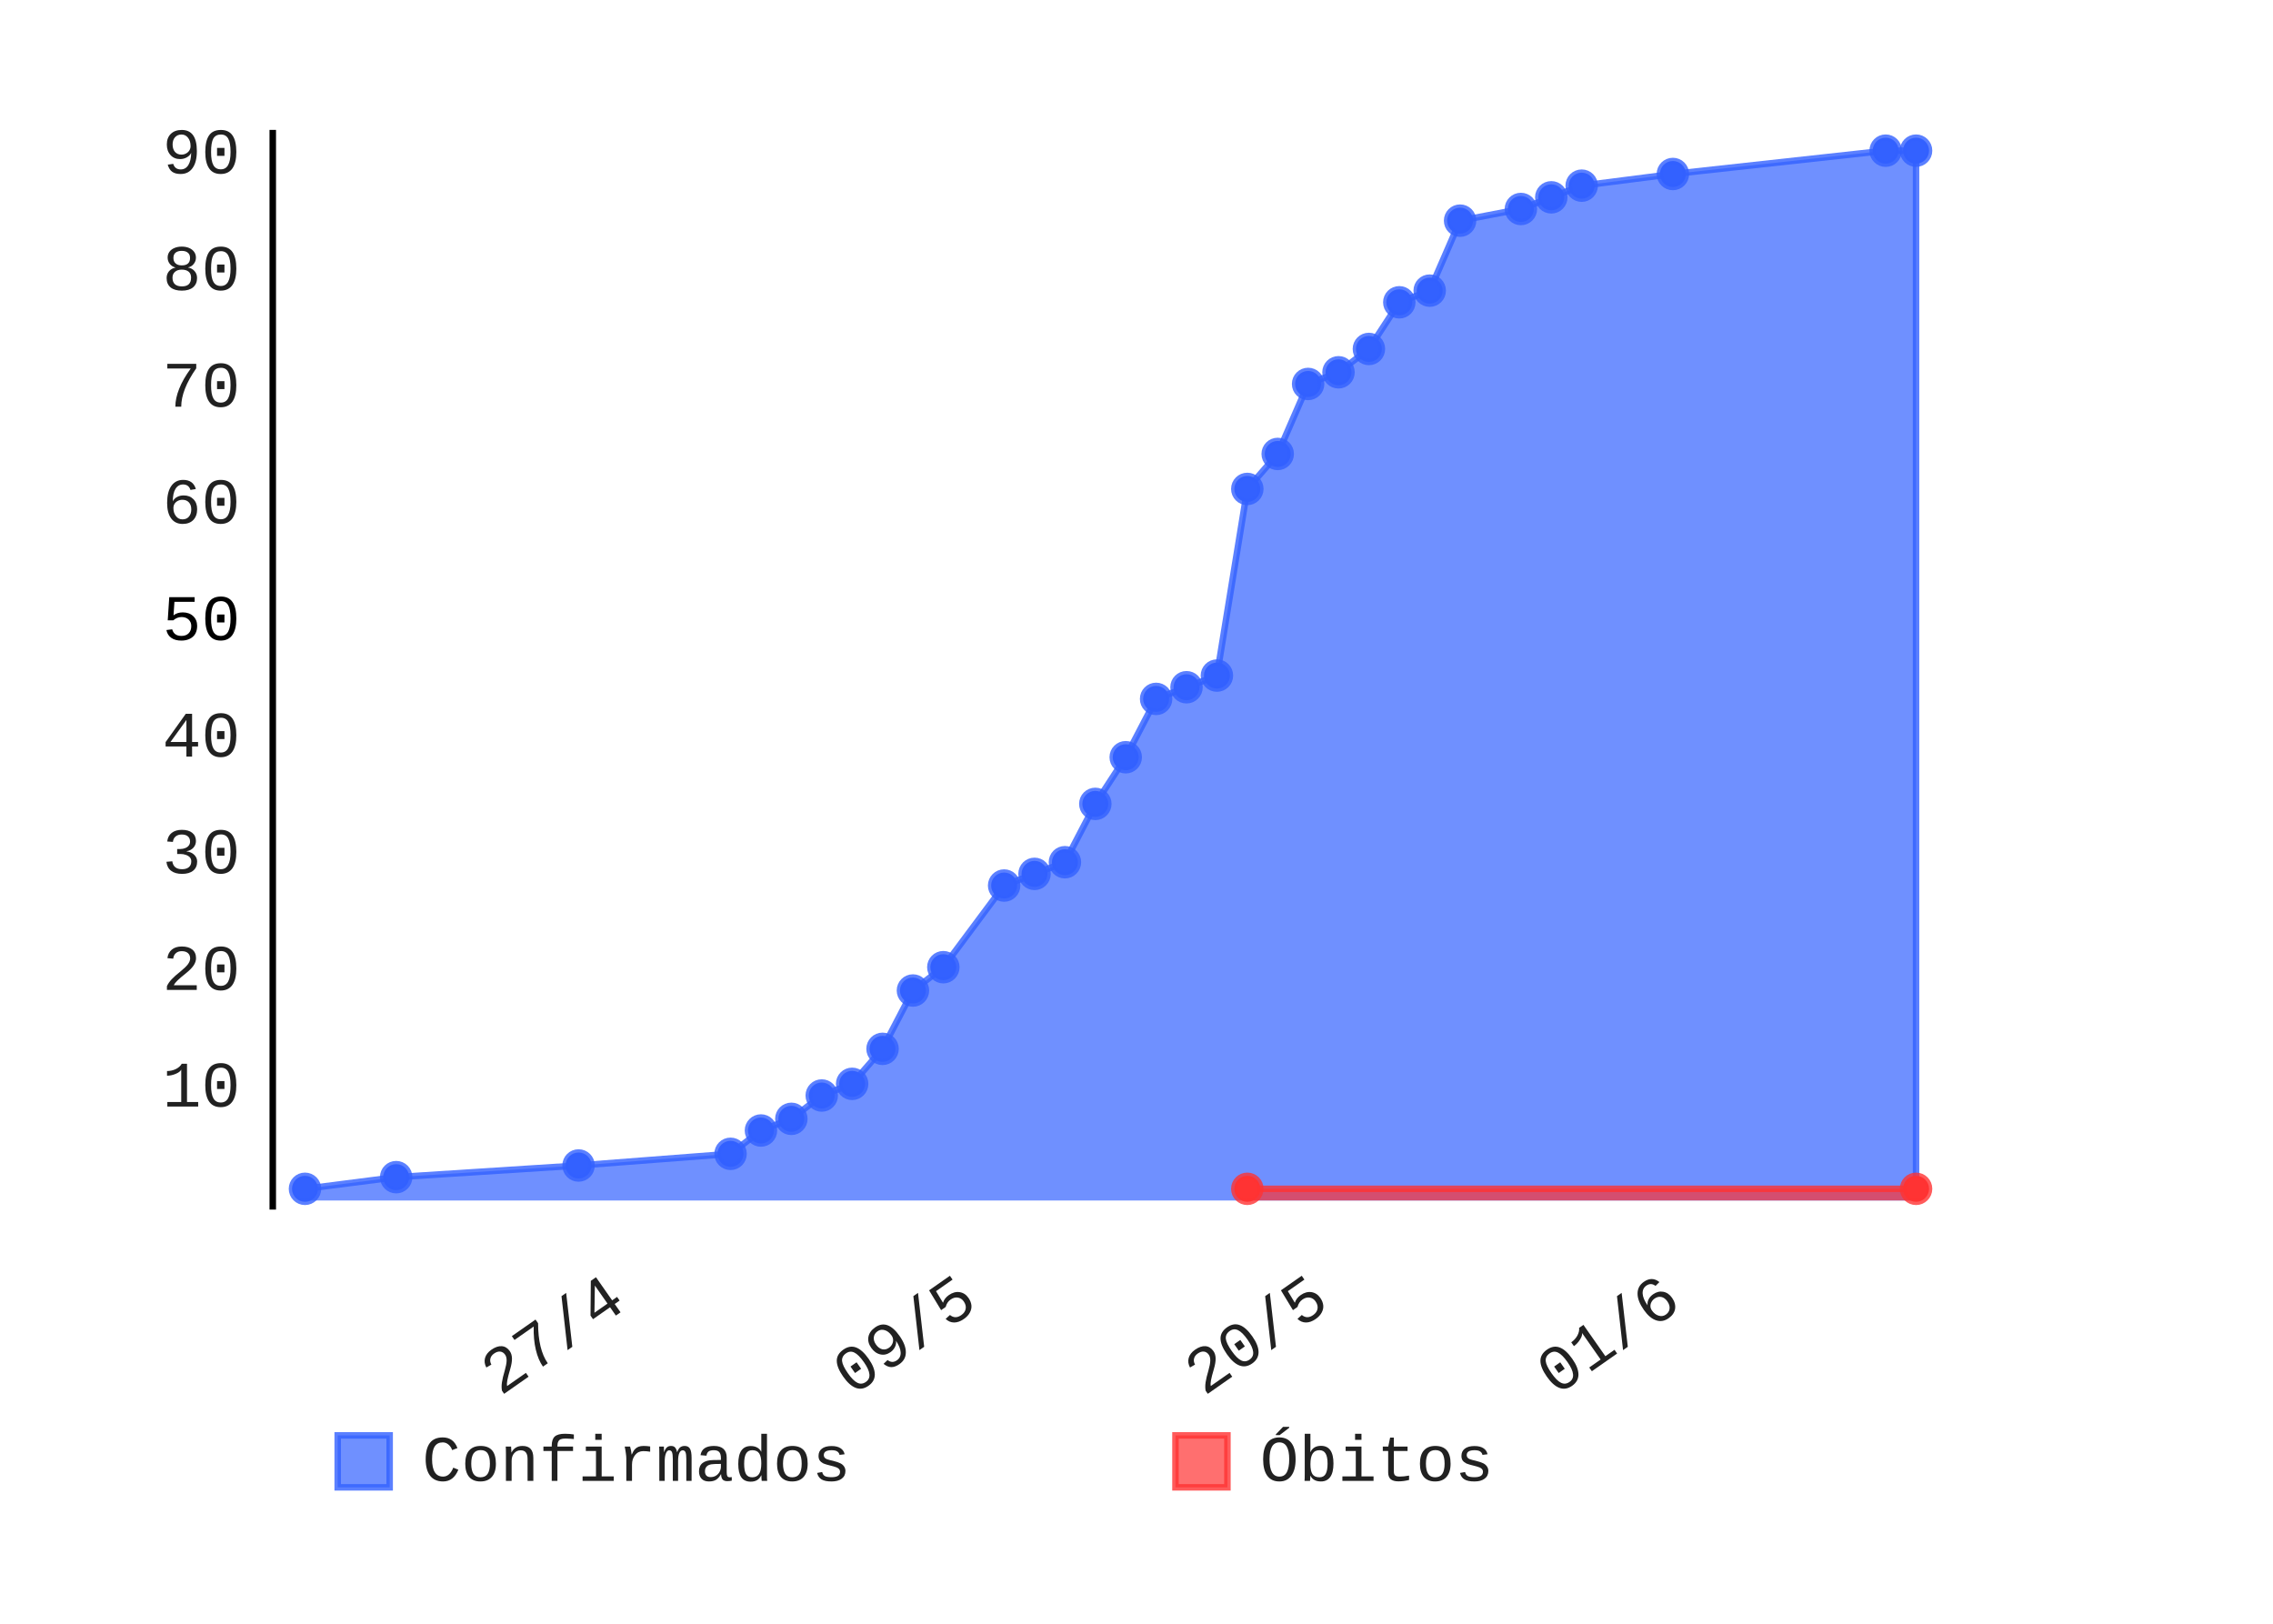
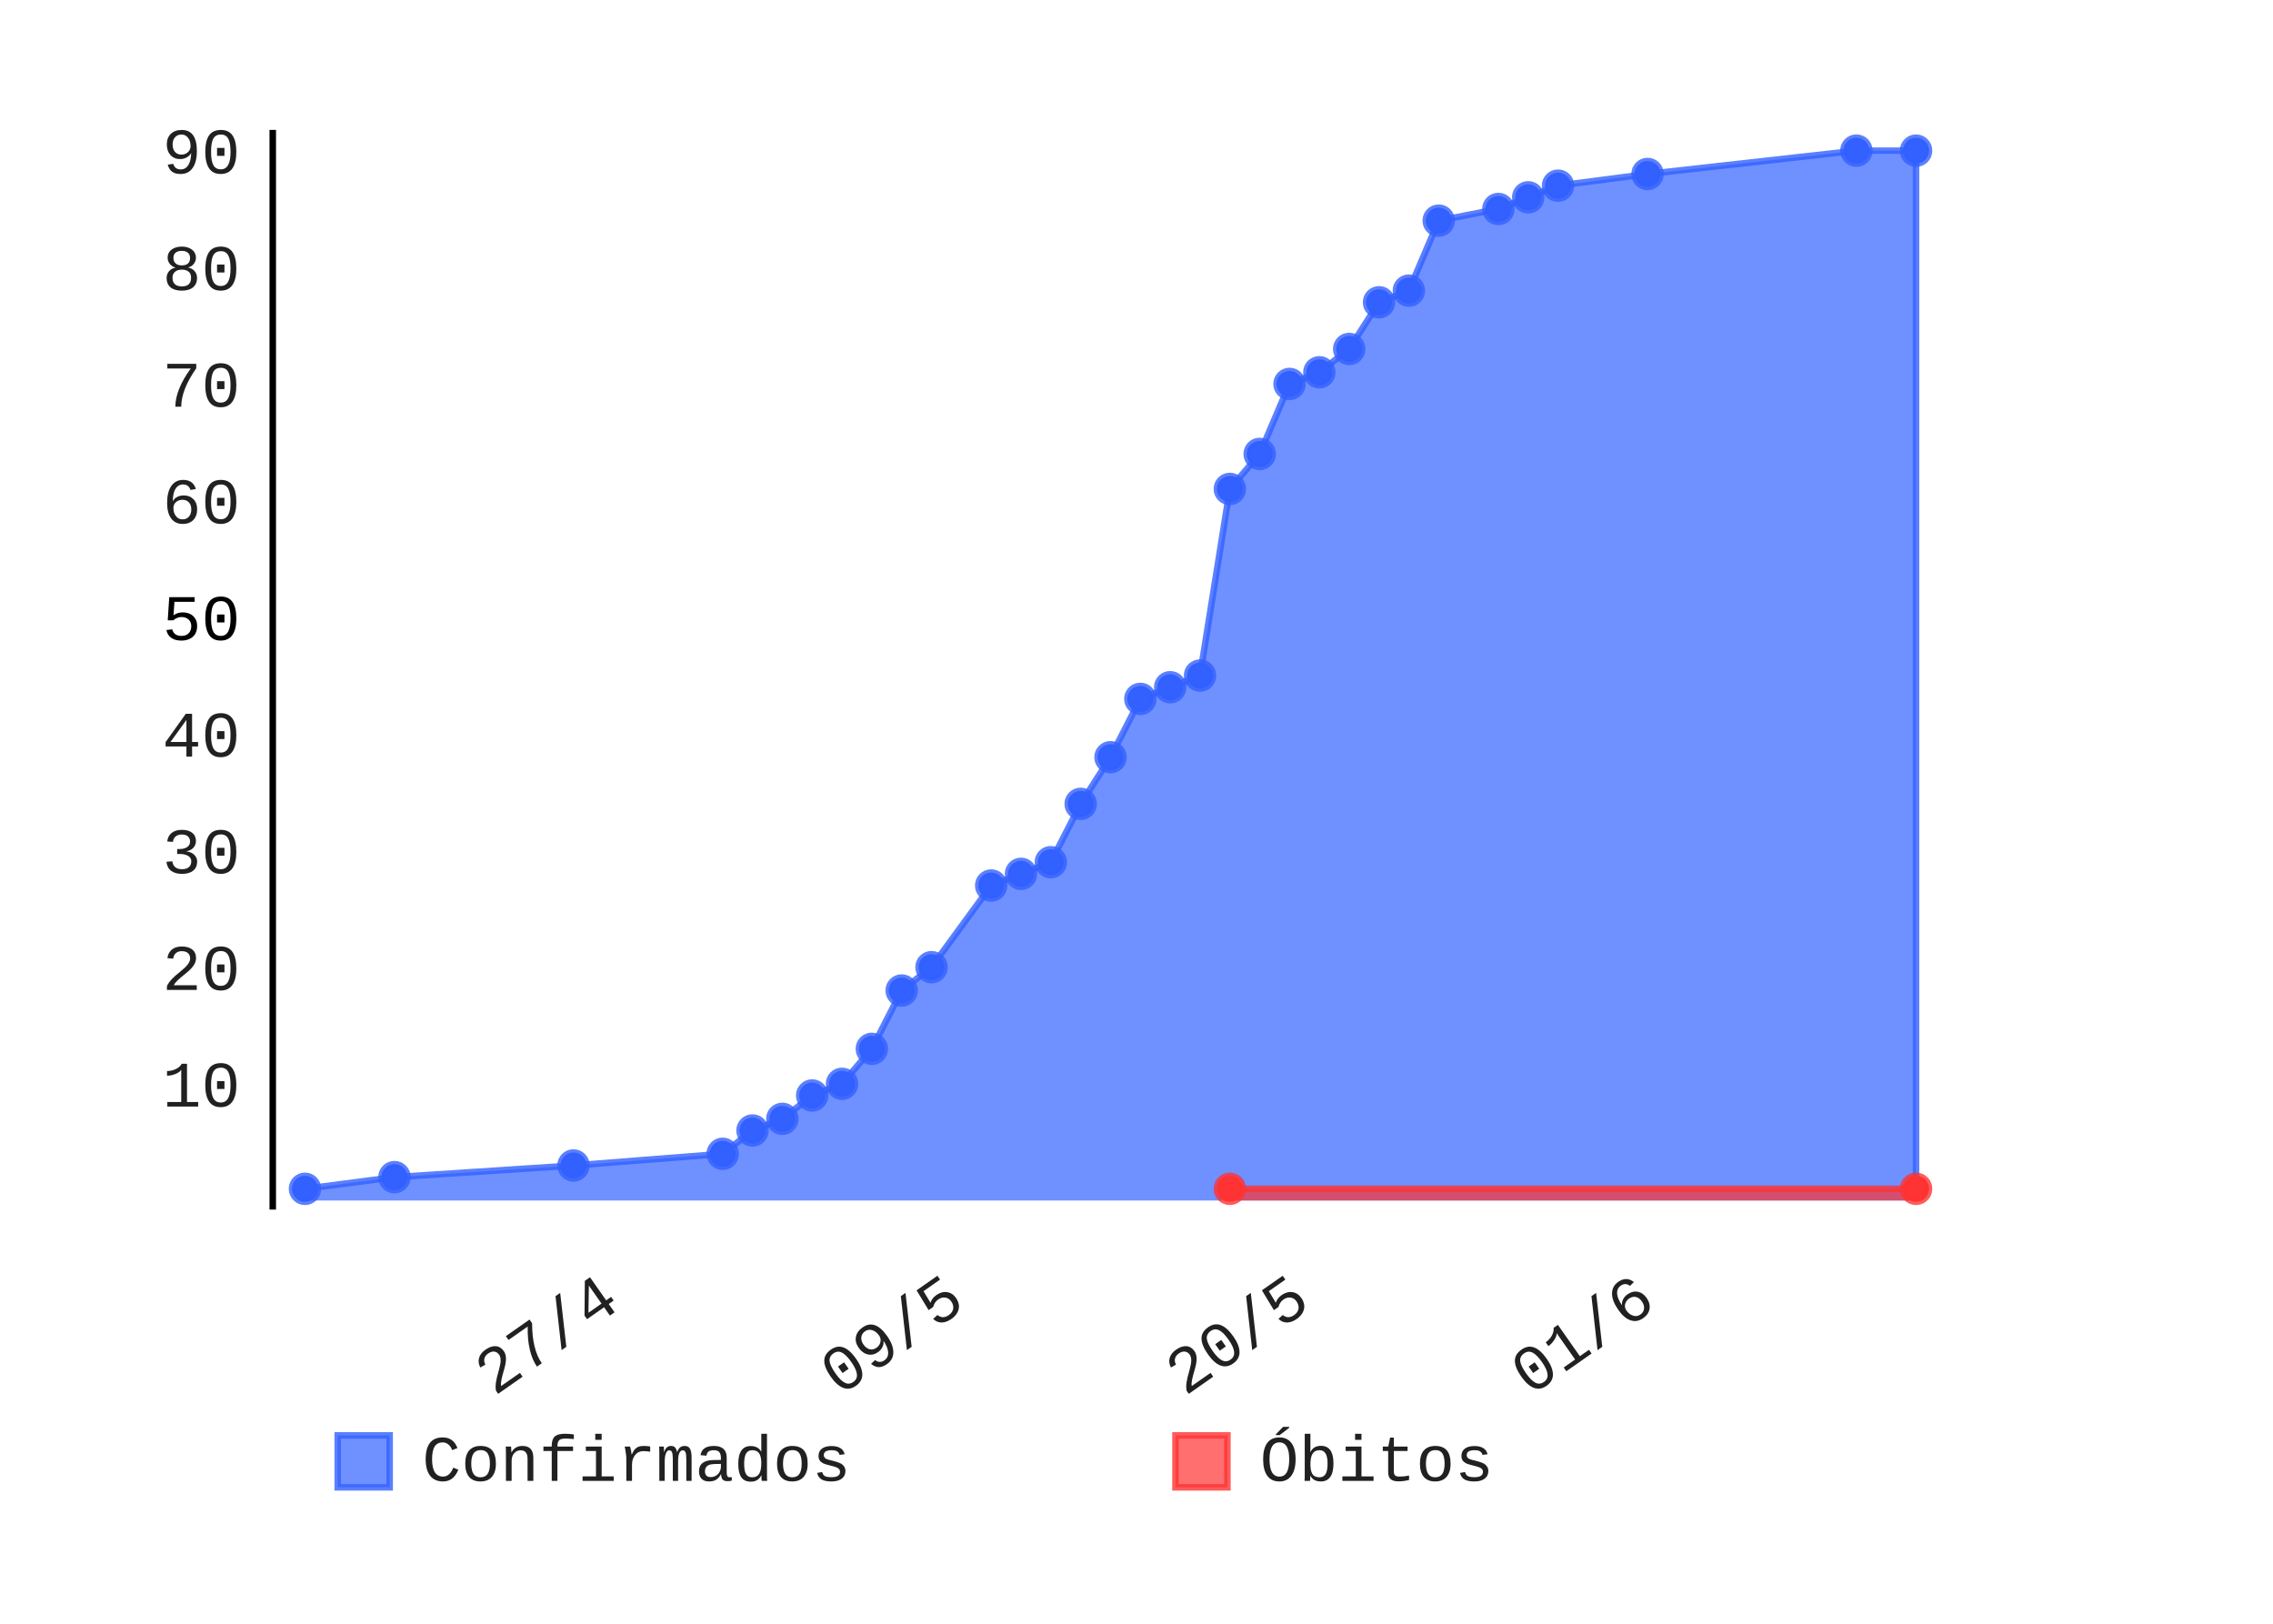
- <svg xmlns="http://www.w3.org/2000/svg" class="pygal-chart" height="250" id="chart-799483fc-4ff7-45b0-b528-9ed7d2f9c2ad" viewBox="0 0 350 250" width="350">
+ <svg xmlns="http://www.w3.org/2000/svg" class="pygal-chart" height="250" id="chart-0046f5f0-cd15-40cf-81d0-5a9951d966db" viewBox="0 0 350 250" width="350">
  <defs>
-     <style type="text/css">#chart-799483fc-4ff7-45b0-b528-9ed7d2f9c2ad{-webkit-user-select:none;-webkit-font-smoothing:antialiased;font-family:Consolas,"Liberation Mono",Menlo,Courier,monospace}#chart-799483fc-4ff7-45b0-b528-9ed7d2f9c2ad .title{font-family:Consolas,"Liberation Mono",Menlo,Courier,monospace;font-size:8px}#chart-799483fc-4ff7-45b0-b528-9ed7d2f9c2ad .legends .legend text{font-family:Consolas,"Liberation Mono",Menlo,Courier,monospace;font-size:10px}#chart-799483fc-4ff7-45b0-b528-9ed7d2f9c2ad .axis text{font-family:Consolas,"Liberation Mono",Menlo,Courier,monospace;font-size:10px}#chart-799483fc-4ff7-45b0-b528-9ed7d2f9c2ad .axis text.major{font-family:Consolas,"Liberation Mono",Menlo,Courier,monospace;font-size:10px}#chart-799483fc-4ff7-45b0-b528-9ed7d2f9c2ad .text-overlay text.value{font-family:Consolas,"Liberation Mono",Menlo,Courier,monospace;font-size:16px}#chart-799483fc-4ff7-45b0-b528-9ed7d2f9c2ad .text-overlay text.label{font-family:Consolas,"Liberation Mono",Menlo,Courier,monospace;font-size:10px}#chart-799483fc-4ff7-45b0-b528-9ed7d2f9c2ad .tooltip{font-family:Consolas,"Liberation Mono",Menlo,Courier,monospace;font-size:12px}#chart-799483fc-4ff7-45b0-b528-9ed7d2f9c2ad text.no_data{font-family:Consolas,"Liberation Mono",Menlo,Courier,monospace;font-size:64px}
- #chart-799483fc-4ff7-45b0-b528-9ed7d2f9c2ad{background-color:transparent}#chart-799483fc-4ff7-45b0-b528-9ed7d2f9c2ad path,#chart-799483fc-4ff7-45b0-b528-9ed7d2f9c2ad line,#chart-799483fc-4ff7-45b0-b528-9ed7d2f9c2ad rect,#chart-799483fc-4ff7-45b0-b528-9ed7d2f9c2ad circle{-webkit-transition:150ms;-moz-transition:150ms;transition:150ms}#chart-799483fc-4ff7-45b0-b528-9ed7d2f9c2ad .graph &gt; .background{fill:transparent}#chart-799483fc-4ff7-45b0-b528-9ed7d2f9c2ad .plot &gt; .background{fill:rgba(255,255,255,1)}#chart-799483fc-4ff7-45b0-b528-9ed7d2f9c2ad .graph{fill:rgba(0,0,0,.87)}#chart-799483fc-4ff7-45b0-b528-9ed7d2f9c2ad text.no_data{fill:rgba(0,0,0,1)}#chart-799483fc-4ff7-45b0-b528-9ed7d2f9c2ad .title{fill:rgba(0,0,0,1)}#chart-799483fc-4ff7-45b0-b528-9ed7d2f9c2ad .legends .legend text{fill:rgba(0,0,0,.87)}#chart-799483fc-4ff7-45b0-b528-9ed7d2f9c2ad .legends .legend:hover text{fill:rgba(0,0,0,1)}#chart-799483fc-4ff7-45b0-b528-9ed7d2f9c2ad .axis .line{stroke:rgba(0,0,0,1)}#chart-799483fc-4ff7-45b0-b528-9ed7d2f9c2ad .axis .guide.line{stroke:rgba(0,0,0,.54)}#chart-799483fc-4ff7-45b0-b528-9ed7d2f9c2ad .axis .major.line{stroke:rgba(0,0,0,.87)}#chart-799483fc-4ff7-45b0-b528-9ed7d2f9c2ad .axis text.major{fill:rgba(0,0,0,1)}#chart-799483fc-4ff7-45b0-b528-9ed7d2f9c2ad .axis.y .guides:hover .guide.line,#chart-799483fc-4ff7-45b0-b528-9ed7d2f9c2ad .line-graph .axis.x .guides:hover .guide.line,#chart-799483fc-4ff7-45b0-b528-9ed7d2f9c2ad .stackedline-graph .axis.x .guides:hover .guide.line,#chart-799483fc-4ff7-45b0-b528-9ed7d2f9c2ad .xy-graph .axis.x .guides:hover .guide.line{stroke:rgba(0,0,0,1)}#chart-799483fc-4ff7-45b0-b528-9ed7d2f9c2ad .axis .guides:hover text{fill:rgba(0,0,0,1)}#chart-799483fc-4ff7-45b0-b528-9ed7d2f9c2ad .reactive{fill-opacity:.7;stroke-opacity:.8}#chart-799483fc-4ff7-45b0-b528-9ed7d2f9c2ad .ci{stroke:rgba(0,0,0,.87)}#chart-799483fc-4ff7-45b0-b528-9ed7d2f9c2ad .reactive.active,#chart-799483fc-4ff7-45b0-b528-9ed7d2f9c2ad .active .reactive{fill-opacity:.8;stroke-opacity:.9;stroke-width:4}#chart-799483fc-4ff7-45b0-b528-9ed7d2f9c2ad .ci .reactive.active{stroke-width:1.5}#chart-799483fc-4ff7-45b0-b528-9ed7d2f9c2ad .series text{fill:rgba(0,0,0,1)}#chart-799483fc-4ff7-45b0-b528-9ed7d2f9c2ad .tooltip rect{fill:rgba(255,255,255,1);stroke:rgba(0,0,0,1);-webkit-transition:opacity 150ms;-moz-transition:opacity 150ms;transition:opacity 150ms}#chart-799483fc-4ff7-45b0-b528-9ed7d2f9c2ad .tooltip .label{fill:rgba(0,0,0,.87)}#chart-799483fc-4ff7-45b0-b528-9ed7d2f9c2ad .tooltip .label{fill:rgba(0,0,0,.87)}#chart-799483fc-4ff7-45b0-b528-9ed7d2f9c2ad .tooltip .legend{font-size:.8em;fill:rgba(0,0,0,.54)}#chart-799483fc-4ff7-45b0-b528-9ed7d2f9c2ad .tooltip .x_label{font-size:.6em;fill:rgba(0,0,0,1)}#chart-799483fc-4ff7-45b0-b528-9ed7d2f9c2ad .tooltip .xlink{font-size:.5em;text-decoration:underline}#chart-799483fc-4ff7-45b0-b528-9ed7d2f9c2ad .tooltip .value{font-size:1.5em}#chart-799483fc-4ff7-45b0-b528-9ed7d2f9c2ad .bound{font-size:.5em}#chart-799483fc-4ff7-45b0-b528-9ed7d2f9c2ad .max-value{font-size:.75em;fill:rgba(0,0,0,.54)}#chart-799483fc-4ff7-45b0-b528-9ed7d2f9c2ad .map-element{fill:rgba(255,255,255,1);stroke:rgba(0,0,0,.54) !important}#chart-799483fc-4ff7-45b0-b528-9ed7d2f9c2ad .map-element .reactive{fill-opacity:inherit;stroke-opacity:inherit}#chart-799483fc-4ff7-45b0-b528-9ed7d2f9c2ad .color-0,#chart-799483fc-4ff7-45b0-b528-9ed7d2f9c2ad .color-0 a:visited{stroke:#3361FF;fill:#3361FF}#chart-799483fc-4ff7-45b0-b528-9ed7d2f9c2ad .color-1,#chart-799483fc-4ff7-45b0-b528-9ed7d2f9c2ad .color-1 a:visited{stroke:#FF3333;fill:#FF3333}#chart-799483fc-4ff7-45b0-b528-9ed7d2f9c2ad .text-overlay .color-0 text{fill:black}#chart-799483fc-4ff7-45b0-b528-9ed7d2f9c2ad .text-overlay .color-1 text{fill:black}
- #chart-799483fc-4ff7-45b0-b528-9ed7d2f9c2ad text.no_data{text-anchor:middle}#chart-799483fc-4ff7-45b0-b528-9ed7d2f9c2ad .guide.line{fill:none}#chart-799483fc-4ff7-45b0-b528-9ed7d2f9c2ad .centered{text-anchor:middle}#chart-799483fc-4ff7-45b0-b528-9ed7d2f9c2ad .title{text-anchor:middle}#chart-799483fc-4ff7-45b0-b528-9ed7d2f9c2ad .legends .legend text{fill-opacity:1}#chart-799483fc-4ff7-45b0-b528-9ed7d2f9c2ad .axis.x text{text-anchor:middle}#chart-799483fc-4ff7-45b0-b528-9ed7d2f9c2ad .axis.x:not(.web) text[transform]{text-anchor:start}#chart-799483fc-4ff7-45b0-b528-9ed7d2f9c2ad .axis.x:not(.web) text[transform].backwards{text-anchor:end}#chart-799483fc-4ff7-45b0-b528-9ed7d2f9c2ad .axis.y text{text-anchor:end}#chart-799483fc-4ff7-45b0-b528-9ed7d2f9c2ad .axis.y text[transform].backwards{text-anchor:start}#chart-799483fc-4ff7-45b0-b528-9ed7d2f9c2ad .axis.y2 text{text-anchor:start}#chart-799483fc-4ff7-45b0-b528-9ed7d2f9c2ad .axis.y2 text[transform].backwards{text-anchor:end}#chart-799483fc-4ff7-45b0-b528-9ed7d2f9c2ad .axis .guide.line{stroke-dasharray:4,4}#chart-799483fc-4ff7-45b0-b528-9ed7d2f9c2ad .axis .major.guide.line{stroke-dasharray:6,6}#chart-799483fc-4ff7-45b0-b528-9ed7d2f9c2ad .horizontal .axis.y .guide.line,#chart-799483fc-4ff7-45b0-b528-9ed7d2f9c2ad .horizontal .axis.y2 .guide.line,#chart-799483fc-4ff7-45b0-b528-9ed7d2f9c2ad .vertical .axis.x .guide.line{opacity:0}#chart-799483fc-4ff7-45b0-b528-9ed7d2f9c2ad .horizontal .axis.always_show .guide.line,#chart-799483fc-4ff7-45b0-b528-9ed7d2f9c2ad .vertical .axis.always_show .guide.line{opacity:1 !important}#chart-799483fc-4ff7-45b0-b528-9ed7d2f9c2ad .axis.y .guides:hover .guide.line,#chart-799483fc-4ff7-45b0-b528-9ed7d2f9c2ad .axis.y2 .guides:hover .guide.line,#chart-799483fc-4ff7-45b0-b528-9ed7d2f9c2ad .axis.x .guides:hover .guide.line{opacity:1}#chart-799483fc-4ff7-45b0-b528-9ed7d2f9c2ad .axis .guides:hover text{opacity:1}#chart-799483fc-4ff7-45b0-b528-9ed7d2f9c2ad .nofill{fill:none}#chart-799483fc-4ff7-45b0-b528-9ed7d2f9c2ad .subtle-fill{fill-opacity:.2}#chart-799483fc-4ff7-45b0-b528-9ed7d2f9c2ad .dot{stroke-width:1px;fill-opacity:1}#chart-799483fc-4ff7-45b0-b528-9ed7d2f9c2ad .dot.active{stroke-width:5px}#chart-799483fc-4ff7-45b0-b528-9ed7d2f9c2ad .dot.negative{fill:transparent}#chart-799483fc-4ff7-45b0-b528-9ed7d2f9c2ad text,#chart-799483fc-4ff7-45b0-b528-9ed7d2f9c2ad tspan{stroke:none !important}#chart-799483fc-4ff7-45b0-b528-9ed7d2f9c2ad .series text.active{opacity:1}#chart-799483fc-4ff7-45b0-b528-9ed7d2f9c2ad .tooltip rect{fill-opacity:.95;stroke-width:.5}#chart-799483fc-4ff7-45b0-b528-9ed7d2f9c2ad .tooltip text{fill-opacity:1}#chart-799483fc-4ff7-45b0-b528-9ed7d2f9c2ad .showable{visibility:hidden}#chart-799483fc-4ff7-45b0-b528-9ed7d2f9c2ad .showable.shown{visibility:visible}#chart-799483fc-4ff7-45b0-b528-9ed7d2f9c2ad .gauge-background{fill:rgba(229,229,229,1);stroke:none}#chart-799483fc-4ff7-45b0-b528-9ed7d2f9c2ad .bg-lines{stroke:transparent;stroke-width:2px}</style>
+     <style type="text/css">#chart-0046f5f0-cd15-40cf-81d0-5a9951d966db{-webkit-user-select:none;-webkit-font-smoothing:antialiased;font-family:Consolas,"Liberation Mono",Menlo,Courier,monospace}#chart-0046f5f0-cd15-40cf-81d0-5a9951d966db .title{font-family:Consolas,"Liberation Mono",Menlo,Courier,monospace;font-size:8px}#chart-0046f5f0-cd15-40cf-81d0-5a9951d966db .legends .legend text{font-family:Consolas,"Liberation Mono",Menlo,Courier,monospace;font-size:10px}#chart-0046f5f0-cd15-40cf-81d0-5a9951d966db .axis text{font-family:Consolas,"Liberation Mono",Menlo,Courier,monospace;font-size:10px}#chart-0046f5f0-cd15-40cf-81d0-5a9951d966db .axis text.major{font-family:Consolas,"Liberation Mono",Menlo,Courier,monospace;font-size:10px}#chart-0046f5f0-cd15-40cf-81d0-5a9951d966db .text-overlay text.value{font-family:Consolas,"Liberation Mono",Menlo,Courier,monospace;font-size:16px}#chart-0046f5f0-cd15-40cf-81d0-5a9951d966db .text-overlay text.label{font-family:Consolas,"Liberation Mono",Menlo,Courier,monospace;font-size:10px}#chart-0046f5f0-cd15-40cf-81d0-5a9951d966db .tooltip{font-family:Consolas,"Liberation Mono",Menlo,Courier,monospace;font-size:12px}#chart-0046f5f0-cd15-40cf-81d0-5a9951d966db text.no_data{font-family:Consolas,"Liberation Mono",Menlo,Courier,monospace;font-size:64px}
+ #chart-0046f5f0-cd15-40cf-81d0-5a9951d966db{background-color:transparent}#chart-0046f5f0-cd15-40cf-81d0-5a9951d966db path,#chart-0046f5f0-cd15-40cf-81d0-5a9951d966db line,#chart-0046f5f0-cd15-40cf-81d0-5a9951d966db rect,#chart-0046f5f0-cd15-40cf-81d0-5a9951d966db circle{-webkit-transition:150ms;-moz-transition:150ms;transition:150ms}#chart-0046f5f0-cd15-40cf-81d0-5a9951d966db .graph &gt; .background{fill:transparent}#chart-0046f5f0-cd15-40cf-81d0-5a9951d966db .plot &gt; .background{fill:rgba(255,255,255,1)}#chart-0046f5f0-cd15-40cf-81d0-5a9951d966db .graph{fill:rgba(0,0,0,.87)}#chart-0046f5f0-cd15-40cf-81d0-5a9951d966db text.no_data{fill:rgba(0,0,0,1)}#chart-0046f5f0-cd15-40cf-81d0-5a9951d966db .title{fill:rgba(0,0,0,1)}#chart-0046f5f0-cd15-40cf-81d0-5a9951d966db .legends .legend text{fill:rgba(0,0,0,.87)}#chart-0046f5f0-cd15-40cf-81d0-5a9951d966db .legends .legend:hover text{fill:rgba(0,0,0,1)}#chart-0046f5f0-cd15-40cf-81d0-5a9951d966db .axis .line{stroke:rgba(0,0,0,1)}#chart-0046f5f0-cd15-40cf-81d0-5a9951d966db .axis .guide.line{stroke:rgba(0,0,0,.54)}#chart-0046f5f0-cd15-40cf-81d0-5a9951d966db .axis .major.line{stroke:rgba(0,0,0,.87)}#chart-0046f5f0-cd15-40cf-81d0-5a9951d966db .axis text.major{fill:rgba(0,0,0,1)}#chart-0046f5f0-cd15-40cf-81d0-5a9951d966db .axis.y .guides:hover .guide.line,#chart-0046f5f0-cd15-40cf-81d0-5a9951d966db .line-graph .axis.x .guides:hover .guide.line,#chart-0046f5f0-cd15-40cf-81d0-5a9951d966db .stackedline-graph .axis.x .guides:hover .guide.line,#chart-0046f5f0-cd15-40cf-81d0-5a9951d966db .xy-graph .axis.x .guides:hover .guide.line{stroke:rgba(0,0,0,1)}#chart-0046f5f0-cd15-40cf-81d0-5a9951d966db .axis .guides:hover text{fill:rgba(0,0,0,1)}#chart-0046f5f0-cd15-40cf-81d0-5a9951d966db .reactive{fill-opacity:.7;stroke-opacity:.8}#chart-0046f5f0-cd15-40cf-81d0-5a9951d966db .ci{stroke:rgba(0,0,0,.87)}#chart-0046f5f0-cd15-40cf-81d0-5a9951d966db .reactive.active,#chart-0046f5f0-cd15-40cf-81d0-5a9951d966db .active .reactive{fill-opacity:.8;stroke-opacity:.9;stroke-width:4}#chart-0046f5f0-cd15-40cf-81d0-5a9951d966db .ci .reactive.active{stroke-width:1.5}#chart-0046f5f0-cd15-40cf-81d0-5a9951d966db .series text{fill:rgba(0,0,0,1)}#chart-0046f5f0-cd15-40cf-81d0-5a9951d966db .tooltip rect{fill:rgba(255,255,255,1);stroke:rgba(0,0,0,1);-webkit-transition:opacity 150ms;-moz-transition:opacity 150ms;transition:opacity 150ms}#chart-0046f5f0-cd15-40cf-81d0-5a9951d966db .tooltip .label{fill:rgba(0,0,0,.87)}#chart-0046f5f0-cd15-40cf-81d0-5a9951d966db .tooltip .label{fill:rgba(0,0,0,.87)}#chart-0046f5f0-cd15-40cf-81d0-5a9951d966db .tooltip .legend{font-size:.8em;fill:rgba(0,0,0,.54)}#chart-0046f5f0-cd15-40cf-81d0-5a9951d966db .tooltip .x_label{font-size:.6em;fill:rgba(0,0,0,1)}#chart-0046f5f0-cd15-40cf-81d0-5a9951d966db .tooltip .xlink{font-size:.5em;text-decoration:underline}#chart-0046f5f0-cd15-40cf-81d0-5a9951d966db .tooltip .value{font-size:1.5em}#chart-0046f5f0-cd15-40cf-81d0-5a9951d966db .bound{font-size:.5em}#chart-0046f5f0-cd15-40cf-81d0-5a9951d966db .max-value{font-size:.75em;fill:rgba(0,0,0,.54)}#chart-0046f5f0-cd15-40cf-81d0-5a9951d966db .map-element{fill:rgba(255,255,255,1);stroke:rgba(0,0,0,.54) !important}#chart-0046f5f0-cd15-40cf-81d0-5a9951d966db .map-element .reactive{fill-opacity:inherit;stroke-opacity:inherit}#chart-0046f5f0-cd15-40cf-81d0-5a9951d966db .color-0,#chart-0046f5f0-cd15-40cf-81d0-5a9951d966db .color-0 a:visited{stroke:#3361FF;fill:#3361FF}#chart-0046f5f0-cd15-40cf-81d0-5a9951d966db .color-1,#chart-0046f5f0-cd15-40cf-81d0-5a9951d966db .color-1 a:visited{stroke:#FF3333;fill:#FF3333}#chart-0046f5f0-cd15-40cf-81d0-5a9951d966db .text-overlay .color-0 text{fill:black}#chart-0046f5f0-cd15-40cf-81d0-5a9951d966db .text-overlay .color-1 text{fill:black}
+ #chart-0046f5f0-cd15-40cf-81d0-5a9951d966db text.no_data{text-anchor:middle}#chart-0046f5f0-cd15-40cf-81d0-5a9951d966db .guide.line{fill:none}#chart-0046f5f0-cd15-40cf-81d0-5a9951d966db .centered{text-anchor:middle}#chart-0046f5f0-cd15-40cf-81d0-5a9951d966db .title{text-anchor:middle}#chart-0046f5f0-cd15-40cf-81d0-5a9951d966db .legends .legend text{fill-opacity:1}#chart-0046f5f0-cd15-40cf-81d0-5a9951d966db .axis.x text{text-anchor:middle}#chart-0046f5f0-cd15-40cf-81d0-5a9951d966db .axis.x:not(.web) text[transform]{text-anchor:start}#chart-0046f5f0-cd15-40cf-81d0-5a9951d966db .axis.x:not(.web) text[transform].backwards{text-anchor:end}#chart-0046f5f0-cd15-40cf-81d0-5a9951d966db .axis.y text{text-anchor:end}#chart-0046f5f0-cd15-40cf-81d0-5a9951d966db .axis.y text[transform].backwards{text-anchor:start}#chart-0046f5f0-cd15-40cf-81d0-5a9951d966db .axis.y2 text{text-anchor:start}#chart-0046f5f0-cd15-40cf-81d0-5a9951d966db .axis.y2 text[transform].backwards{text-anchor:end}#chart-0046f5f0-cd15-40cf-81d0-5a9951d966db .axis .guide.line{stroke-dasharray:4,4}#chart-0046f5f0-cd15-40cf-81d0-5a9951d966db .axis .major.guide.line{stroke-dasharray:6,6}#chart-0046f5f0-cd15-40cf-81d0-5a9951d966db .horizontal .axis.y .guide.line,#chart-0046f5f0-cd15-40cf-81d0-5a9951d966db .horizontal .axis.y2 .guide.line,#chart-0046f5f0-cd15-40cf-81d0-5a9951d966db .vertical .axis.x .guide.line{opacity:0}#chart-0046f5f0-cd15-40cf-81d0-5a9951d966db .horizontal .axis.always_show .guide.line,#chart-0046f5f0-cd15-40cf-81d0-5a9951d966db .vertical .axis.always_show .guide.line{opacity:1 !important}#chart-0046f5f0-cd15-40cf-81d0-5a9951d966db .axis.y .guides:hover .guide.line,#chart-0046f5f0-cd15-40cf-81d0-5a9951d966db .axis.y2 .guides:hover .guide.line,#chart-0046f5f0-cd15-40cf-81d0-5a9951d966db .axis.x .guides:hover .guide.line{opacity:1}#chart-0046f5f0-cd15-40cf-81d0-5a9951d966db .axis .guides:hover text{opacity:1}#chart-0046f5f0-cd15-40cf-81d0-5a9951d966db .nofill{fill:none}#chart-0046f5f0-cd15-40cf-81d0-5a9951d966db .subtle-fill{fill-opacity:.2}#chart-0046f5f0-cd15-40cf-81d0-5a9951d966db .dot{stroke-width:1px;fill-opacity:1}#chart-0046f5f0-cd15-40cf-81d0-5a9951d966db .dot.active{stroke-width:5px}#chart-0046f5f0-cd15-40cf-81d0-5a9951d966db .dot.negative{fill:transparent}#chart-0046f5f0-cd15-40cf-81d0-5a9951d966db text,#chart-0046f5f0-cd15-40cf-81d0-5a9951d966db tspan{stroke:none !important}#chart-0046f5f0-cd15-40cf-81d0-5a9951d966db .series text.active{opacity:1}#chart-0046f5f0-cd15-40cf-81d0-5a9951d966db .tooltip rect{fill-opacity:.95;stroke-width:.5}#chart-0046f5f0-cd15-40cf-81d0-5a9951d966db .tooltip text{fill-opacity:1}#chart-0046f5f0-cd15-40cf-81d0-5a9951d966db .showable{visibility:hidden}#chart-0046f5f0-cd15-40cf-81d0-5a9951d966db .showable.shown{visibility:visible}#chart-0046f5f0-cd15-40cf-81d0-5a9951d966db .gauge-background{fill:rgba(229,229,229,1);stroke:none}#chart-0046f5f0-cd15-40cf-81d0-5a9951d966db .bg-lines{stroke:transparent;stroke-width:2px}</style>
  </defs>
  <g class="graph datetimeline-graph vertical">
    <rect class="background" height="250" width="350" x="0" y="0" />
    <g class="plot" transform="translate(42, 20)">
      <rect class="background" height="166.234" width="258.0" x="0" y="0" />
      <g class="axis y">
        <g class="guides">
          <text class="" x="-5" y="150.374">10</text>
        </g>
        <g class="guides">
          <text class="" x="-5" y="132.414">20</text>
        </g>
        <g class="guides">
          <text class="" x="-5" y="114.454">30</text>
        </g>
        <g class="guides">
          <text class="" x="-5" y="96.495">40</text>
        </g>
        <g class="guides">
          <text class="major" x="-5" y="78.535">50</text>
        </g>
        <g class="guides">
          <text class="" x="-5" y="60.576">60</text>
        </g>
        <g class="guides">
          <text class="" x="-5" y="42.616">70</text>
        </g>
        <g class="guides">
          <text class="" x="-5" y="24.656">80</text>
        </g>
        <g class="guides">
          <text class="" x="-5" y="6.697">90</text>
        </g>
      </g>
      <g class="axis x">
        <path class="line" d="M0 0 v166.234" />
        <g class="guides">
-           <path class="guide line" d="M54.716 0 v166.234" />
-           <text class="backwards" transform="rotate(325 54.71561 181.2342)" x="54.716" y="181.234">27/4</text>
+           <path class="guide line" d="M53.794 0 v166.234" />
+           <text class="backwards" transform="rotate(325 53.79424 181.2342)" x="53.794" y="181.234">27/4</text>
        </g>
        <g class="guides">
-           <path class="guide line" d="M108.89 0 v166.234" />
-           <text class="backwards" transform="rotate(325 108.8903 181.2342)" x="108.89" y="181.234">09/5</text>
+           <path class="guide line" d="M106.966 0 v166.234" />
+           <text class="backwards" transform="rotate(325 106.9657 181.2342)" x="106.966" y="181.234">09/5</text>
        </g>
        <g class="guides">
-           <path class="guide line" d="M163.065 0 v166.234" />
-           <text class="backwards" transform="rotate(325 163.0651 181.2342)" x="163.065" y="181.234">20/5</text>
+           <path class="guide line" d="M160.137 0 v166.234" />
+           <text class="backwards" transform="rotate(325 160.1372 181.2342)" x="160.137" y="181.234">20/5</text>
        </g>
        <g class="guides">
-           <path class="guide line" d="M217.24 0 v166.234" />
-           <text class="backwards" transform="rotate(325 217.2398 181.2342)" x="217.24" y="181.234">01/6</text>
+           <path class="guide line" d="M213.309 0 v166.234" />
+           <text class="backwards" transform="rotate(325 213.3087 181.2342)" x="213.309" y="181.234">01/6</text>
        </g>
      </g>
      <g class="series serie-0 color-0">
-         <path class="line reactive" d="M4.962 164.833 L4.962 163.037 19.004 161.241 47.088 159.445 70.491 157.649 75.172 154.058 79.853 152.262 84.533 148.67 89.214 146.874 93.895 141.486 98.575 132.506 103.256 128.914 112.618 116.342 117.298 114.546 121.979 112.75 126.66 103.771 131.34 96.587 136.021 87.607 140.702 85.811 145.382 84.015 150.063 55.28 154.744 49.892 159.425 39.116 164.105 37.32 168.786 33.728 173.467 26.544 178.147 24.748 182.828 13.973 192.189 12.177 196.87 10.381 201.551 8.585 215.593 6.789 248.358 3.197 253.038 3.197 253.038 164.833" />
+         <path class="line reactive" d="M4.962 164.833 L4.962 163.037 18.744 161.241 46.308 159.445 69.278 157.649 73.872 154.058 78.466 152.262 83.06 148.67 87.654 146.874 92.248 141.486 96.842 132.506 101.436 128.914 110.624 116.342 115.218 114.546 119.812 112.75 124.406 103.771 129 96.587 133.594 87.607 138.188 85.811 142.782 84.015 147.376 55.28 151.97 49.892 156.564 39.116 161.158 37.32 165.752 33.728 170.346 26.544 174.94 24.748 179.534 13.973 188.722 12.177 193.316 10.381 197.91 8.585 211.692 6.789 243.85 3.197 253.038 3.197 253.038 164.833" />
      </g>
      <g class="series serie-1 color-1">
-         <path class="line reactive" d="M150.063 164.833 L150.063 163.037 253.038 163.037 253.038 164.833" />
+         <path class="line reactive" d="M147.376 164.833 L147.376 163.037 253.038 163.037 253.038 164.833" />
      </g>
    </g>
    <g class="titles" />
    <g class="plot overlay" transform="translate(42, 20)">
      <g class="series serie-0 color-0">
        <g class="dots">
          <circle class="dot reactive tooltip-trigger" cx="4.962" cy="163.037" r="2" />
        </g>
        <g class="dots">
-           <circle class="dot reactive tooltip-trigger" cx="19.004" cy="161.241" r="2" />
+           <circle class="dot reactive tooltip-trigger" cx="18.744" cy="161.241" r="2" />
        </g>
        <g class="dots">
-           <circle class="dot reactive tooltip-trigger" cx="47.088" cy="159.445" r="2" />
+           <circle class="dot reactive tooltip-trigger" cx="46.308" cy="159.445" r="2" />
        </g>
        <g class="dots">
-           <circle class="dot reactive tooltip-trigger" cx="70.491" cy="157.649" r="2" />
+           <circle class="dot reactive tooltip-trigger" cx="69.278" cy="157.649" r="2" />
        </g>
        <g class="dots">
-           <circle class="dot reactive tooltip-trigger" cx="75.172" cy="154.058" r="2" />
+           <circle class="dot reactive tooltip-trigger" cx="73.872" cy="154.058" r="2" />
        </g>
        <g class="dots">
-           <circle class="dot reactive tooltip-trigger" cx="79.853" cy="152.262" r="2" />
+           <circle class="dot reactive tooltip-trigger" cx="78.466" cy="152.262" r="2" />
        </g>
        <g class="dots">
-           <circle class="dot reactive tooltip-trigger" cx="84.533" cy="148.67" r="2" />
+           <circle class="dot reactive tooltip-trigger" cx="83.06" cy="148.67" r="2" />
        </g>
        <g class="dots">
-           <circle class="dot reactive tooltip-trigger" cx="89.214" cy="146.874" r="2" />
+           <circle class="dot reactive tooltip-trigger" cx="87.654" cy="146.874" r="2" />
        </g>
        <g class="dots">
-           <circle class="dot reactive tooltip-trigger" cx="93.895" cy="141.486" r="2" />
+           <circle class="dot reactive tooltip-trigger" cx="92.248" cy="141.486" r="2" />
        </g>
        <g class="dots">
-           <circle class="dot reactive tooltip-trigger" cx="98.575" cy="132.506" r="2" />
+           <circle class="dot reactive tooltip-trigger" cx="96.842" cy="132.506" r="2" />
        </g>
        <g class="dots">
-           <circle class="dot reactive tooltip-trigger" cx="103.256" cy="128.914" r="2" />
+           <circle class="dot reactive tooltip-trigger" cx="101.436" cy="128.914" r="2" />
        </g>
        <g class="dots">
-           <circle class="dot reactive tooltip-trigger" cx="112.618" cy="116.342" r="2" />
+           <circle class="dot reactive tooltip-trigger" cx="110.624" cy="116.342" r="2" />
        </g>
        <g class="dots">
-           <circle class="dot reactive tooltip-trigger" cx="117.298" cy="114.546" r="2" />
+           <circle class="dot reactive tooltip-trigger" cx="115.218" cy="114.546" r="2" />
        </g>
        <g class="dots">
-           <circle class="dot reactive tooltip-trigger" cx="121.979" cy="112.75" r="2" />
+           <circle class="dot reactive tooltip-trigger" cx="119.812" cy="112.75" r="2" />
        </g>
        <g class="dots">
-           <circle class="dot reactive tooltip-trigger" cx="126.66" cy="103.771" r="2" />
+           <circle class="dot reactive tooltip-trigger" cx="124.406" cy="103.771" r="2" />
        </g>
        <g class="dots">
-           <circle class="dot reactive tooltip-trigger" cx="131.34" cy="96.587" r="2" />
+           <circle class="dot reactive tooltip-trigger" cx="129.0" cy="96.587" r="2" />
        </g>
        <g class="dots">
-           <circle class="dot reactive tooltip-trigger" cx="136.021" cy="87.607" r="2" />
+           <circle class="dot reactive tooltip-trigger" cx="133.594" cy="87.607" r="2" />
        </g>
        <g class="dots">
-           <circle class="dot reactive tooltip-trigger" cx="140.702" cy="85.811" r="2" />
+           <circle class="dot reactive tooltip-trigger" cx="138.188" cy="85.811" r="2" />
        </g>
        <g class="dots">
-           <circle class="dot reactive tooltip-trigger" cx="145.382" cy="84.015" r="2" />
+           <circle class="dot reactive tooltip-trigger" cx="142.782" cy="84.015" r="2" />
        </g>
        <g class="dots">
-           <circle class="dot reactive tooltip-trigger" cx="150.063" cy="55.28" r="2" />
+           <circle class="dot reactive tooltip-trigger" cx="147.376" cy="55.28" r="2" />
        </g>
        <g class="dots">
-           <circle class="dot reactive tooltip-trigger" cx="154.744" cy="49.892" r="2" />
+           <circle class="dot reactive tooltip-trigger" cx="151.97" cy="49.892" r="2" />
        </g>
        <g class="dots">
-           <circle class="dot reactive tooltip-trigger" cx="159.425" cy="39.116" r="2" />
+           <circle class="dot reactive tooltip-trigger" cx="156.564" cy="39.116" r="2" />
        </g>
        <g class="dots">
-           <circle class="dot reactive tooltip-trigger" cx="164.105" cy="37.32" r="2" />
+           <circle class="dot reactive tooltip-trigger" cx="161.158" cy="37.32" r="2" />
        </g>
        <g class="dots">
-           <circle class="dot reactive tooltip-trigger" cx="168.786" cy="33.728" r="2" />
+           <circle class="dot reactive tooltip-trigger" cx="165.752" cy="33.728" r="2" />
        </g>
        <g class="dots">
-           <circle class="dot reactive tooltip-trigger" cx="173.467" cy="26.544" r="2" />
+           <circle class="dot reactive tooltip-trigger" cx="170.346" cy="26.544" r="2" />
        </g>
        <g class="dots">
-           <circle class="dot reactive tooltip-trigger" cx="178.147" cy="24.748" r="2" />
+           <circle class="dot reactive tooltip-trigger" cx="174.94" cy="24.748" r="2" />
        </g>
        <g class="dots">
-           <circle class="dot reactive tooltip-trigger" cx="182.828" cy="13.973" r="2" />
+           <circle class="dot reactive tooltip-trigger" cx="179.534" cy="13.973" r="2" />
        </g>
        <g class="dots">
-           <circle class="dot reactive tooltip-trigger" cx="192.189" cy="12.177" r="2" />
+           <circle class="dot reactive tooltip-trigger" cx="188.722" cy="12.177" r="2" />
        </g>
        <g class="dots">
-           <circle class="dot reactive tooltip-trigger" cx="196.87" cy="10.381" r="2" />
+           <circle class="dot reactive tooltip-trigger" cx="193.316" cy="10.381" r="2" />
        </g>
        <g class="dots">
-           <circle class="dot reactive tooltip-trigger" cx="201.551" cy="8.585" r="2" />
+           <circle class="dot reactive tooltip-trigger" cx="197.91" cy="8.585" r="2" />
        </g>
        <g class="dots">
-           <circle class="dot reactive tooltip-trigger" cx="215.593" cy="6.789" r="2" />
+           <circle class="dot reactive tooltip-trigger" cx="211.692" cy="6.789" r="2" />
        </g>
        <g class="dots">
-           <circle class="dot reactive tooltip-trigger" cx="248.358" cy="3.197" r="2" />
+           <circle class="dot reactive tooltip-trigger" cx="243.85" cy="3.197" r="2" />
        </g>
        <g class="dots">
          <circle class="dot reactive tooltip-trigger" cx="253.038" cy="3.197" r="2" />
        </g>
      </g>
      <g class="series serie-1 color-1">
        <g class="dots">
-           <circle class="dot reactive tooltip-trigger" cx="150.063" cy="163.037" r="2" />
+           <circle class="dot reactive tooltip-trigger" cx="147.376" cy="163.037" r="2" />
        </g>
        <g class="dots">
          <circle class="dot reactive tooltip-trigger" cx="253.038" cy="163.037" r="2" />
        </g>
      </g>
    </g>
    <g class="plot text-overlay" transform="translate(42, 20)">
      <g class="series serie-0 color-0" />
      <g class="series serie-1 color-1" />
    </g>
    <g class="plot tooltip-overlay" transform="translate(42, 20)">
      <g class="tooltip" style="opacity: 0" transform="translate(0 0)">
        <rect class="tooltip-box" height="0" rx="10" ry="10" width="0" />
        <g class="text" />
      </g>
    </g>
    <g class="legends" transform="translate(52, 220)">
      <g class="legend reactive activate-serie" id="activate-serie-0">
        <rect class="color-0 reactive" height="8" width="8" x="0.0" y="1.0" />
        <text x="13.0" y="8.0">Confirmados</text>
      </g>
      <g class="legend reactive activate-serie" id="activate-serie-1">
        <rect class="color-1 reactive" height="8" width="8" x="129.0" y="1.0" />
        <text x="142.0" y="8.0">Óbitos</text>
      </g>
    </g>
  </g>
</svg>
